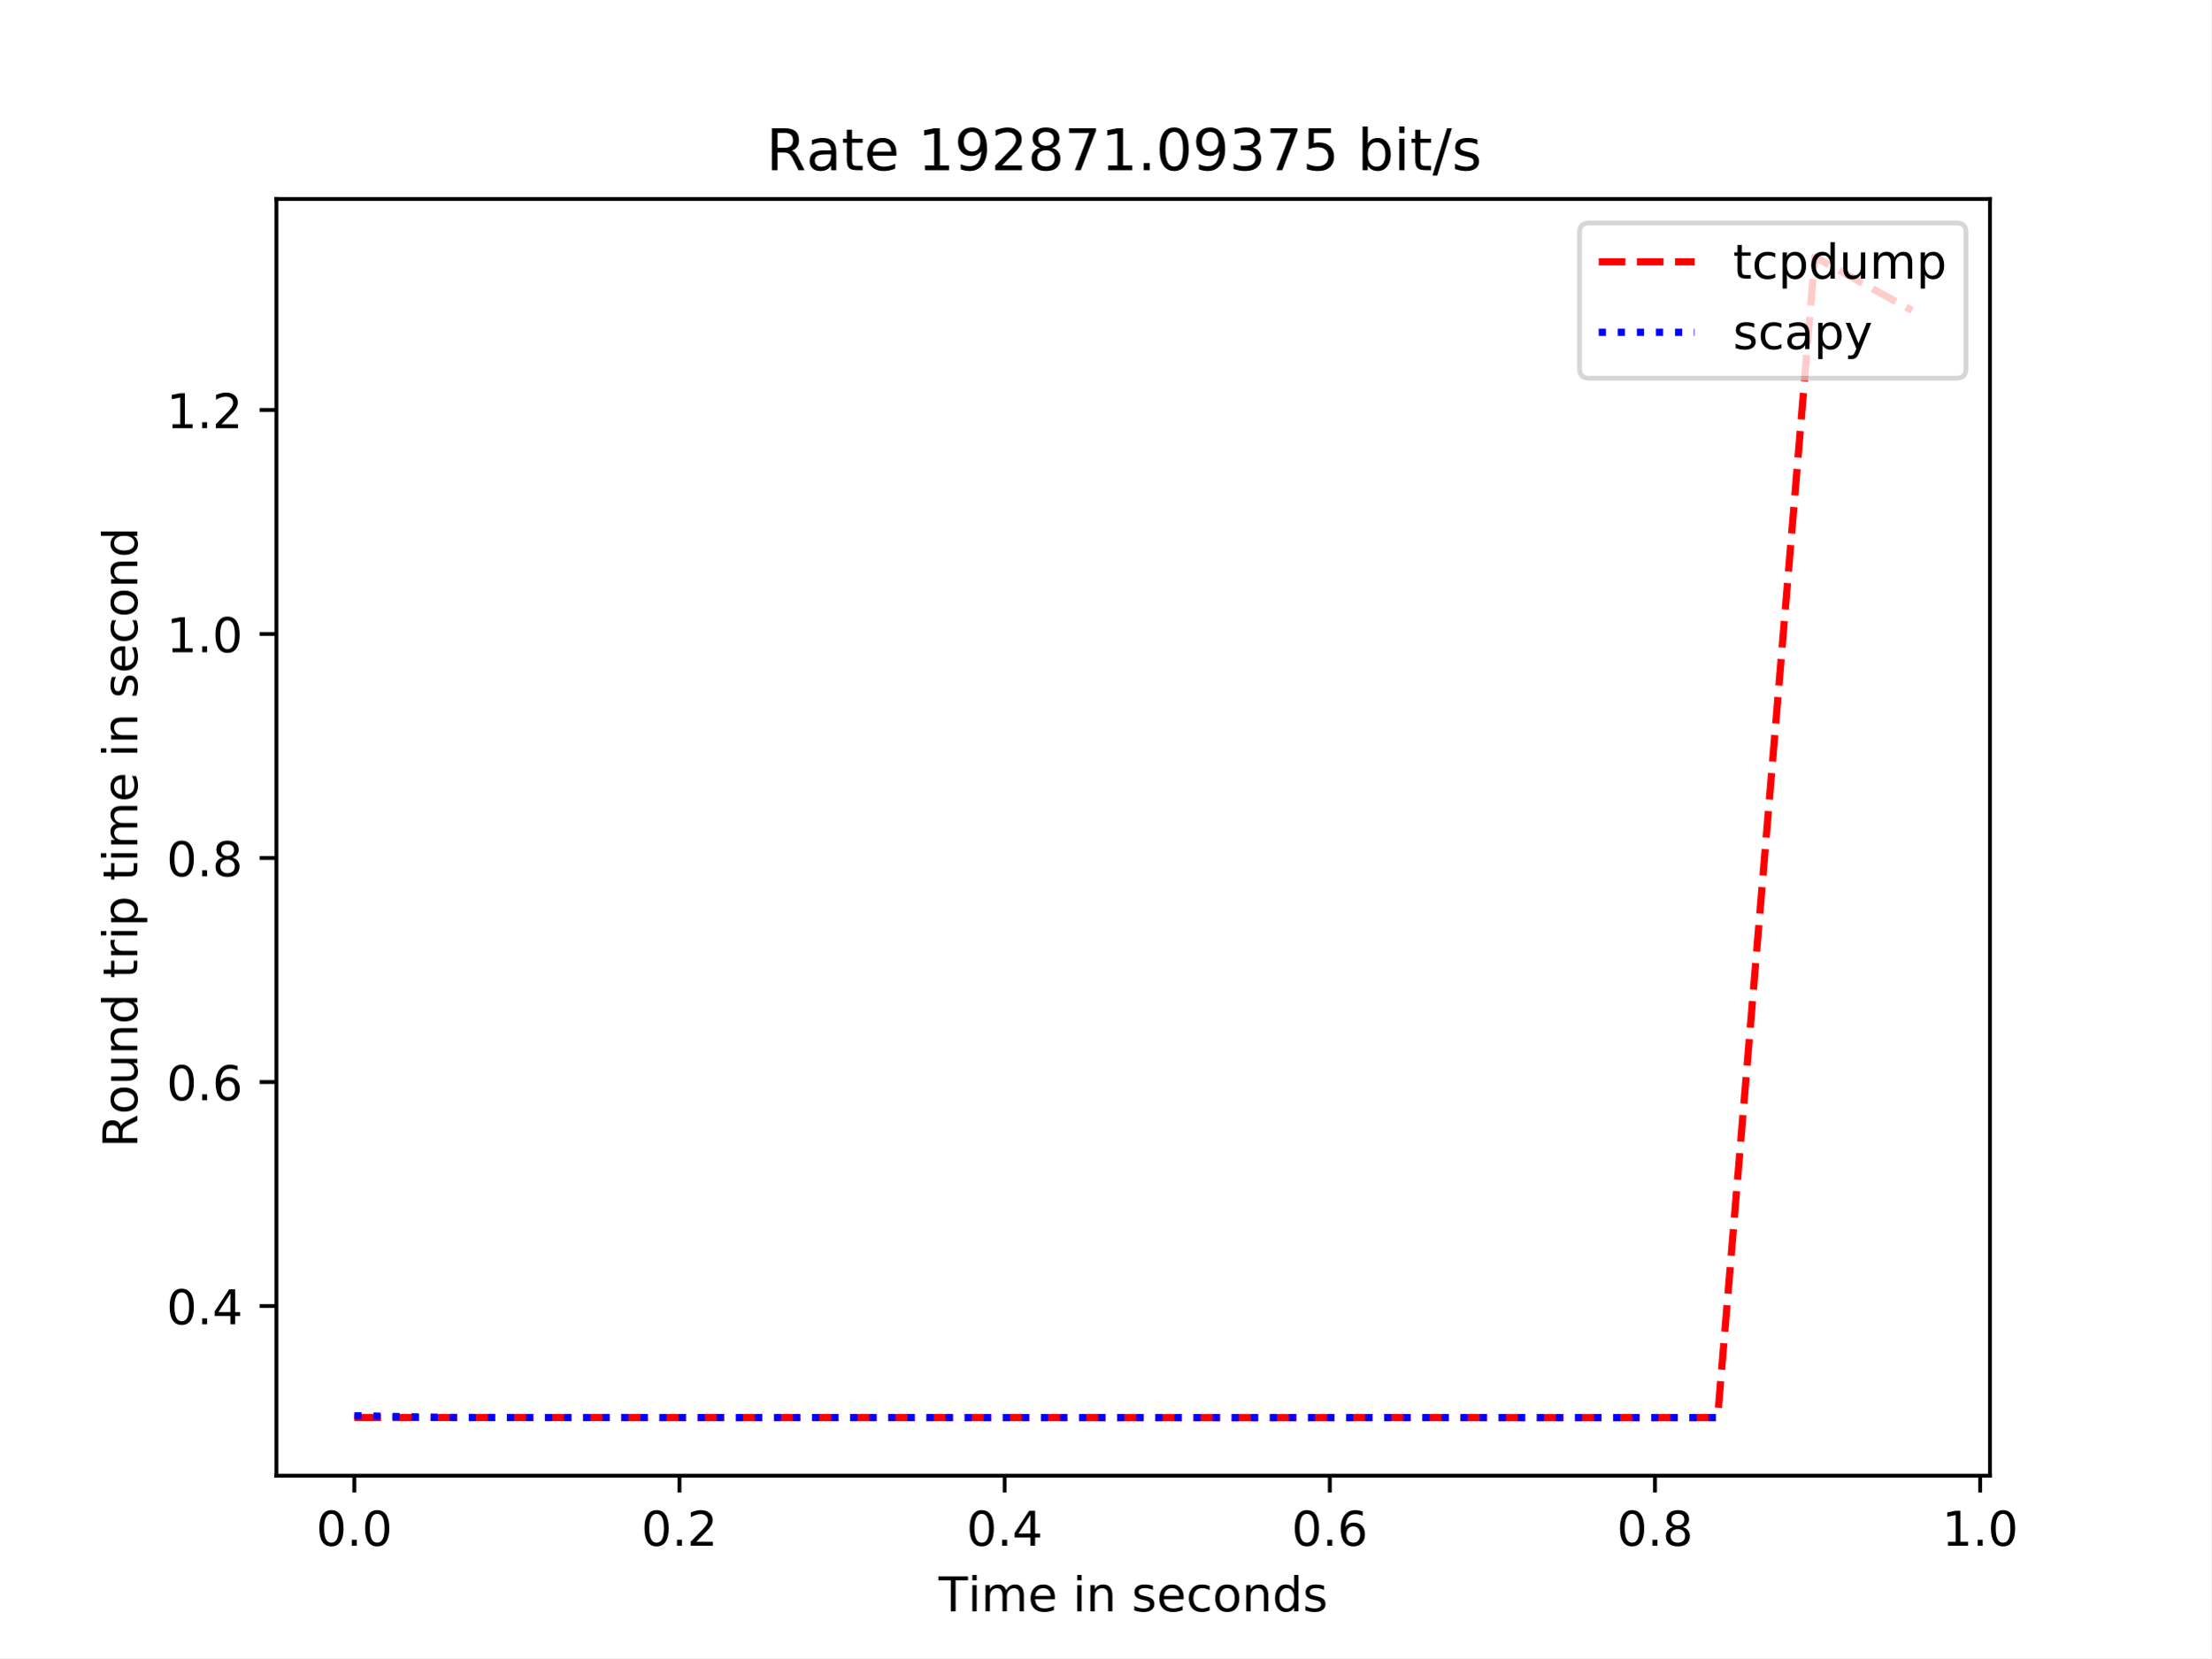
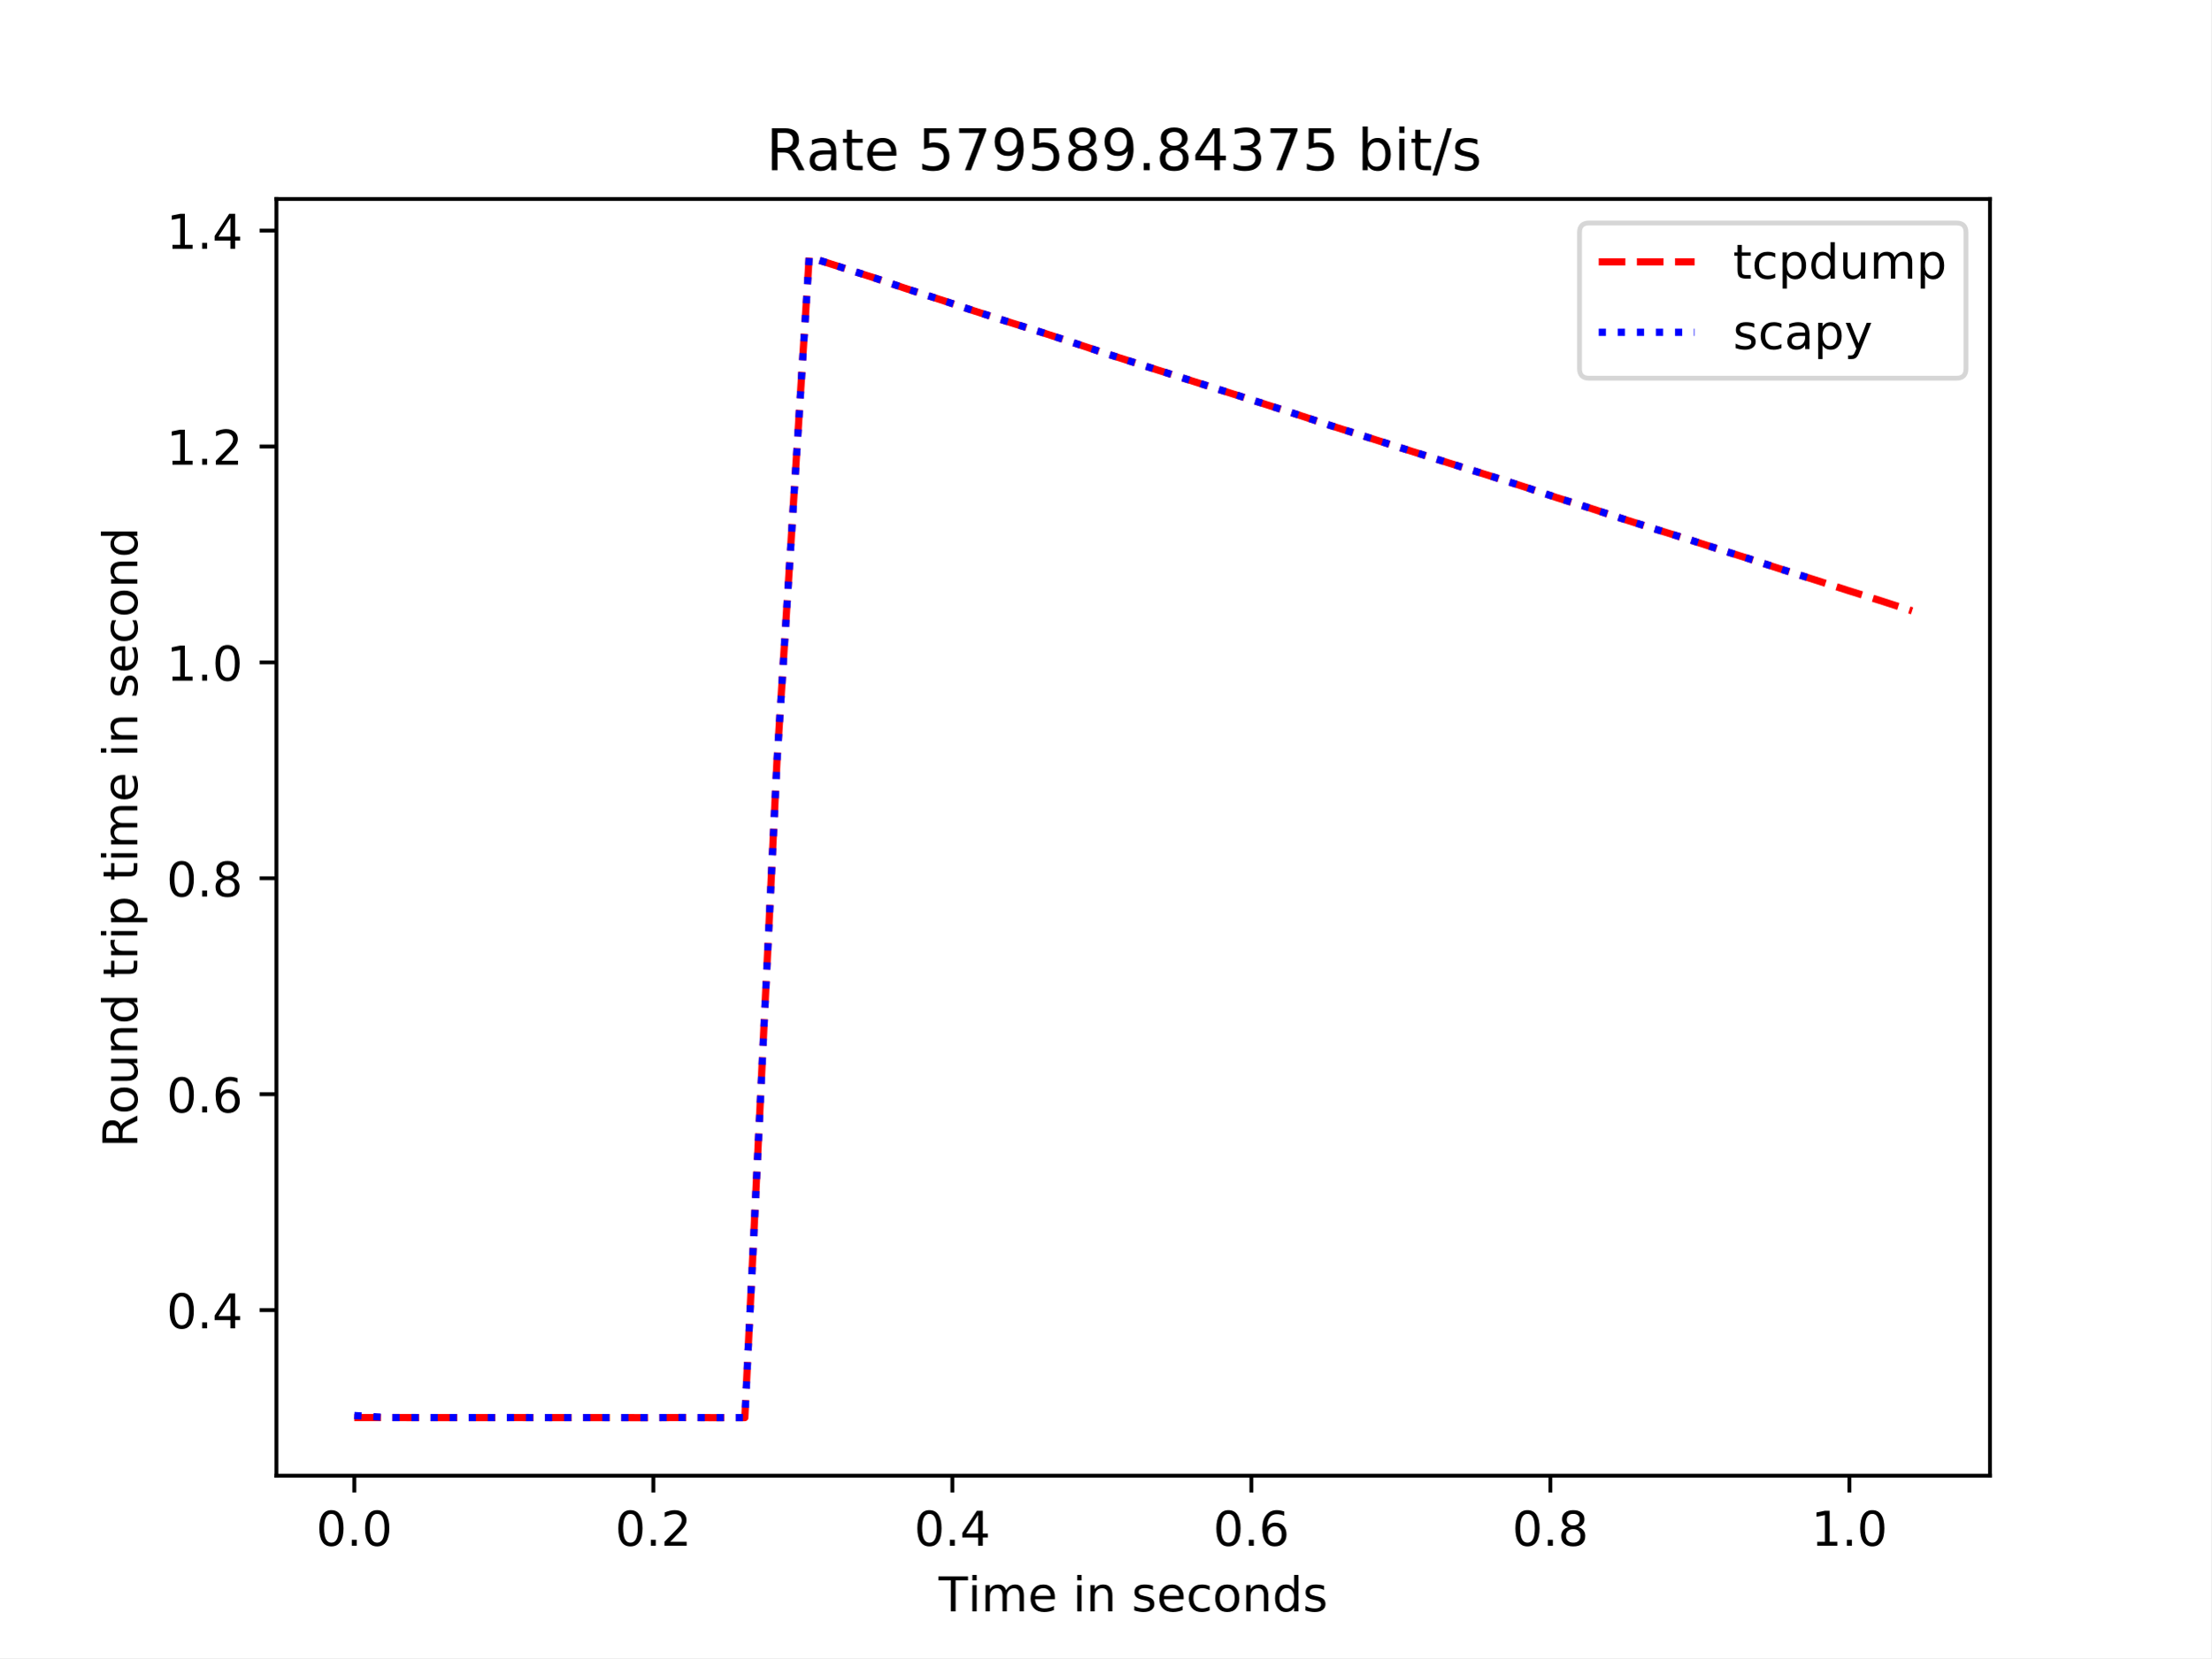
<svg xmlns="http://www.w3.org/2000/svg" xmlns:xlink="http://www.w3.org/1999/xlink" height="345.6pt" version="1.1" viewBox="0 0 460.8 345.6" width="460.8pt">
  <defs>
    <style type="text/css">
*{stroke-linecap:butt;stroke-linejoin:round;}
  </style>
  </defs>
  <g id="figure_1">
    <g id="patch_1">
      <path d="M 0 345.6  L 460.8 345.6  L 460.8 0  L 0 0  z " style="fill:#ffffff;" />
    </g>
    <g id="axes_1">
      <g id="patch_2">
        <path d="M 57.6 307.584  L 414.72 307.584  L 414.72 41.472  L 57.6 41.472  z " style="fill:#ffffff;" />
      </g>
      <g id="matplotlib.axis_1">
        <g id="xtick_1">
          <g id="line2d_1">
            <defs>
-               <path d="M 0 0  L 0 3.5  " id="mc835e64f16" style="stroke:#000000;stroke-width:0.8;" />
-             </defs>
-             <g>
-               <use style="stroke:#000000;stroke-width:0.8;" x="73.833" xlink:href="#mc835e64f16" y="307.584" />
+               <path d="M 0 0  L 0 3.5  " id="mb020b230ee" style="stroke:#000000;stroke-width:0.8;" />
+             </defs>
+             <g>
+               <use style="stroke:#000000;stroke-width:0.8;" x="73.833" xlink:href="#mb020b230ee" y="307.584" />
            </g>
          </g>
          <g id="text_1">
            <defs>
              <path d="M 31.781 66.406  Q 24.172 66.406 20.328 58.906  Q 16.5 51.422 16.5 36.375  Q 16.5 21.391 20.328 13.891  Q 24.172 6.391 31.781 6.391  Q 39.453 6.391 43.281 13.891  Q 47.125 21.391 47.125 36.375  Q 47.125 51.422 43.281 58.906  Q 39.453 66.406 31.781 66.406  z M 31.781 74.219  Q 44.047 74.219 50.516 64.516  Q 56.984 54.828 56.984 36.375  Q 56.984 17.969 50.516 8.266  Q 44.047 -1.422 31.781 -1.422  Q 19.531 -1.422 13.062 8.266  Q 6.594 17.969 6.594 36.375  Q 6.594 54.828 13.062 64.516  Q 19.531 74.219 31.781 74.219  z " id="DejaVuSans-30" />
              <path d="M 10.688 12.406  L 21 12.406  L 21 0  L 10.688 0  z " id="DejaVuSans-2e" />
            </defs>
            <g transform="translate(65.88116 322.1824)scale(0.1 -0.1)">
              <use xlink:href="#DejaVuSans-30" />
              <use x="63.623" xlink:href="#DejaVuSans-2e" />
              <use x="95.41" xlink:href="#DejaVuSans-30" />
            </g>
          </g>
        </g>
        <g id="xtick_2">
          <g id="line2d_2">
            <g>
-               <use style="stroke:#000000;stroke-width:0.8;" x="141.602" xlink:href="#mc835e64f16" y="307.584" />
+               <use style="stroke:#000000;stroke-width:0.8;" x="136.151" xlink:href="#mb020b230ee" y="307.584" />
            </g>
          </g>
          <g id="text_2">
            <defs>
              <path d="M 19.188 8.297  L 53.609 8.297  L 53.609 0  L 7.328 0  L 7.328 8.297  Q 12.938 14.109 22.625 23.891  Q 32.328 33.688 34.812 36.531  Q 39.547 41.844 41.422 45.531  Q 43.312 49.219 43.312 52.781  Q 43.312 58.594 39.234 62.25  Q 35.156 65.922 28.609 65.922  Q 23.969 65.922 18.812 64.312  Q 13.672 62.703 7.812 59.422  L 7.812 69.391  Q 13.766 71.781 18.938 73  Q 24.125 74.219 28.422 74.219  Q 39.75 74.219 46.484 68.547  Q 53.219 62.891 53.219 53.422  Q 53.219 48.922 51.531 44.891  Q 49.859 40.875 45.406 35.406  Q 44.188 33.984 37.641 27.219  Q 31.109 20.453 19.188 8.297  z " id="DejaVuSans-32" />
            </defs>
-             <g transform="translate(133.65 322.1824)scale(0.1 -0.1)">
+             <g transform="translate(128.1998 322.1824)scale(0.1 -0.1)">
              <use xlink:href="#DejaVuSans-30" />
              <use x="63.623" xlink:href="#DejaVuSans-2e" />
              <use x="95.41" xlink:href="#DejaVuSans-32" />
            </g>
          </g>
        </g>
        <g id="xtick_3">
          <g id="line2d_3">
            <g>
-               <use style="stroke:#000000;stroke-width:0.8;" x="209.37" xlink:href="#mc835e64f16" y="307.584" />
+               <use style="stroke:#000000;stroke-width:0.8;" x="198.47" xlink:href="#mb020b230ee" y="307.584" />
            </g>
          </g>
          <g id="text_3">
            <defs>
              <path d="M 37.797 64.312  L 12.891 25.391  L 37.797 25.391  z M 35.203 72.906  L 47.609 72.906  L 47.609 25.391  L 58.016 25.391  L 58.016 17.188  L 47.609 17.188  L 47.609 0  L 37.797 0  L 37.797 17.188  L 4.891 17.188  L 4.891 26.703  z " id="DejaVuSans-34" />
            </defs>
-             <g transform="translate(201.4188 322.1824)scale(0.1 -0.1)">
+             <g transform="translate(190.5184 322.1824)scale(0.1 -0.1)">
              <use xlink:href="#DejaVuSans-30" />
              <use x="63.623" xlink:href="#DejaVuSans-2e" />
              <use x="95.41" xlink:href="#DejaVuSans-34" />
            </g>
          </g>
        </g>
        <g id="xtick_4">
          <g id="line2d_4">
            <g>
-               <use style="stroke:#000000;stroke-width:0.8;" x="277.139" xlink:href="#mc835e64f16" y="307.584" />
+               <use style="stroke:#000000;stroke-width:0.8;" x="260.789" xlink:href="#mb020b230ee" y="307.584" />
            </g>
          </g>
          <g id="text_4">
            <defs>
              <path d="M 33.016 40.375  Q 26.375 40.375 22.484 35.828  Q 18.609 31.297 18.609 23.391  Q 18.609 15.531 22.484 10.953  Q 26.375 6.391 33.016 6.391  Q 39.656 6.391 43.531 10.953  Q 47.406 15.531 47.406 23.391  Q 47.406 31.297 43.531 35.828  Q 39.656 40.375 33.016 40.375  z M 52.594 71.297  L 52.594 62.312  Q 48.875 64.062 45.094 64.984  Q 41.312 65.922 37.594 65.922  Q 27.828 65.922 22.672 59.328  Q 17.531 52.734 16.797 39.406  Q 19.672 43.656 24.016 45.922  Q 28.375 48.188 33.594 48.188  Q 44.578 48.188 50.953 41.516  Q 57.328 34.859 57.328 23.391  Q 57.328 12.156 50.688 5.359  Q 44.047 -1.422 33.016 -1.422  Q 20.359 -1.422 13.672 8.266  Q 6.984 17.969 6.984 36.375  Q 6.984 53.656 15.188 63.938  Q 23.391 74.219 37.203 74.219  Q 40.922 74.219 44.703 73.484  Q 48.484 72.75 52.594 71.297  z " id="DejaVuSans-36" />
            </defs>
-             <g transform="translate(269.1875 322.1824)scale(0.1 -0.1)">
+             <g transform="translate(252.8371 322.1824)scale(0.1 -0.1)">
              <use xlink:href="#DejaVuSans-30" />
              <use x="63.623" xlink:href="#DejaVuSans-2e" />
              <use x="95.41" xlink:href="#DejaVuSans-36" />
            </g>
          </g>
        </g>
        <g id="xtick_5">
          <g id="line2d_5">
            <g>
-               <use style="stroke:#000000;stroke-width:0.8;" x="344.908" xlink:href="#mc835e64f16" y="307.584" />
+               <use style="stroke:#000000;stroke-width:0.8;" x="323.107" xlink:href="#mb020b230ee" y="307.584" />
            </g>
          </g>
          <g id="text_5">
            <defs>
              <path d="M 31.781 34.625  Q 24.75 34.625 20.719 30.859  Q 16.703 27.094 16.703 20.516  Q 16.703 13.922 20.719 10.156  Q 24.75 6.391 31.781 6.391  Q 38.812 6.391 42.859 10.172  Q 46.922 13.969 46.922 20.516  Q 46.922 27.094 42.891 30.859  Q 38.875 34.625 31.781 34.625  z M 21.922 38.812  Q 15.578 40.375 12.031 44.719  Q 8.5 49.078 8.5 55.328  Q 8.5 64.062 14.719 69.141  Q 20.953 74.219 31.781 74.219  Q 42.672 74.219 48.875 69.141  Q 55.078 64.062 55.078 55.328  Q 55.078 49.078 51.531 44.719  Q 48 40.375 41.703 38.812  Q 48.828 37.156 52.797 32.312  Q 56.781 27.484 56.781 20.516  Q 56.781 9.906 50.312 4.234  Q 43.844 -1.422 31.781 -1.422  Q 19.734 -1.422 13.25 4.234  Q 6.781 9.906 6.781 20.516  Q 6.781 27.484 10.781 32.312  Q 14.797 37.156 21.922 38.812  z M 18.312 54.391  Q 18.312 48.734 21.844 45.562  Q 25.391 42.391 31.781 42.391  Q 38.141 42.391 41.719 45.562  Q 45.312 48.734 45.312 54.391  Q 45.312 60.062 41.719 63.234  Q 38.141 66.406 31.781 66.406  Q 25.391 66.406 21.844 63.234  Q 18.312 60.062 18.312 54.391  z " id="DejaVuSans-38" />
            </defs>
-             <g transform="translate(336.9563 322.1824)scale(0.1 -0.1)">
+             <g transform="translate(315.1557 322.1824)scale(0.1 -0.1)">
              <use xlink:href="#DejaVuSans-30" />
              <use x="63.623" xlink:href="#DejaVuSans-2e" />
              <use x="95.41" xlink:href="#DejaVuSans-38" />
            </g>
          </g>
        </g>
        <g id="xtick_6">
          <g id="line2d_6">
            <g>
-               <use style="stroke:#000000;stroke-width:0.8;" x="412.677" xlink:href="#mc835e64f16" y="307.584" />
+               <use style="stroke:#000000;stroke-width:0.8;" x="385.426" xlink:href="#mb020b230ee" y="307.584" />
            </g>
          </g>
          <g id="text_6">
            <defs>
              <path d="M 12.406 8.297  L 28.516 8.297  L 28.516 63.922  L 10.984 60.406  L 10.984 69.391  L 28.422 72.906  L 38.281 72.906  L 38.281 8.297  L 54.391 8.297  L 54.391 0  L 12.406 0  z " id="DejaVuSans-31" />
            </defs>
-             <g transform="translate(404.7251 322.1824)scale(0.1 -0.1)">
+             <g transform="translate(377.4743 322.1824)scale(0.1 -0.1)">
              <use xlink:href="#DejaVuSans-31" />
              <use x="63.623" xlink:href="#DejaVuSans-2e" />
              <use x="95.41" xlink:href="#DejaVuSans-30" />
            </g>
          </g>
        </g>
        <g id="text_7">
          <defs>
            <path d="M -0.297 72.906  L 61.375 72.906  L 61.375 64.594  L 35.5 64.594  L 35.5 0  L 25.594 0  L 25.594 64.594  L -0.297 64.594  z " id="DejaVuSans-54" />
            <path d="M 9.422 54.688  L 18.406 54.688  L 18.406 0  L 9.422 0  z M 9.422 75.984  L 18.406 75.984  L 18.406 64.594  L 9.422 64.594  z " id="DejaVuSans-69" />
            <path d="M 52 44.188  Q 55.375 50.25 60.062 53.125  Q 64.75 56 71.094 56  Q 79.641 56 84.281 50.016  Q 88.922 44.047 88.922 33.016  L 88.922 0  L 79.891 0  L 79.891 32.719  Q 79.891 40.578 77.094 44.375  Q 74.312 48.188 68.609 48.188  Q 61.625 48.188 57.562 43.547  Q 53.516 38.922 53.516 30.906  L 53.516 0  L 44.484 0  L 44.484 32.719  Q 44.484 40.625 41.703 44.406  Q 38.922 48.188 33.109 48.188  Q 26.219 48.188 22.156 43.531  Q 18.109 38.875 18.109 30.906  L 18.109 0  L 9.078 0  L 9.078 54.688  L 18.109 54.688  L 18.109 46.188  Q 21.188 51.219 25.484 53.609  Q 29.781 56 35.688 56  Q 41.656 56 45.828 52.969  Q 50 49.953 52 44.188  z " id="DejaVuSans-6d" />
            <path d="M 56.203 29.594  L 56.203 25.203  L 14.891 25.203  Q 15.484 15.922 20.484 11.062  Q 25.484 6.203 34.422 6.203  Q 39.594 6.203 44.453 7.469  Q 49.312 8.734 54.109 11.281  L 54.109 2.781  Q 49.266 0.734 44.188 -0.344  Q 39.109 -1.422 33.891 -1.422  Q 20.797 -1.422 13.156 6.188  Q 5.516 13.812 5.516 26.812  Q 5.516 40.234 12.766 48.109  Q 20.016 56 32.328 56  Q 43.359 56 49.781 48.891  Q 56.203 41.797 56.203 29.594  z M 47.219 32.234  Q 47.125 39.594 43.094 43.984  Q 39.062 48.391 32.422 48.391  Q 24.906 48.391 20.391 44.141  Q 15.875 39.891 15.188 32.172  z " id="DejaVuSans-65" />
            <path id="DejaVuSans-20" />
            <path d="M 54.891 33.016  L 54.891 0  L 45.906 0  L 45.906 32.719  Q 45.906 40.484 42.875 44.328  Q 39.844 48.188 33.797 48.188  Q 26.516 48.188 22.312 43.547  Q 18.109 38.922 18.109 30.906  L 18.109 0  L 9.078 0  L 9.078 54.688  L 18.109 54.688  L 18.109 46.188  Q 21.344 51.125 25.703 53.562  Q 30.078 56 35.797 56  Q 45.219 56 50.047 50.172  Q 54.891 44.344 54.891 33.016  z " id="DejaVuSans-6e" />
            <path d="M 44.281 53.078  L 44.281 44.578  Q 40.484 46.531 36.375 47.5  Q 32.281 48.484 27.875 48.484  Q 21.188 48.484 17.844 46.438  Q 14.5 44.391 14.5 40.281  Q 14.5 37.156 16.891 35.375  Q 19.281 33.594 26.516 31.984  L 29.594 31.297  Q 39.156 29.25 43.188 25.516  Q 47.219 21.781 47.219 15.094  Q 47.219 7.469 41.188 3.016  Q 35.156 -1.422 24.609 -1.422  Q 20.219 -1.422 15.453 -0.562  Q 10.688 0.297 5.422 2  L 5.422 11.281  Q 10.406 8.688 15.234 7.391  Q 20.062 6.109 24.812 6.109  Q 31.156 6.109 34.562 8.281  Q 37.984 10.453 37.984 14.406  Q 37.984 18.062 35.516 20.016  Q 33.062 21.969 24.703 23.781  L 21.578 24.516  Q 13.234 26.266 9.516 29.906  Q 5.812 33.547 5.812 39.891  Q 5.812 47.609 11.281 51.797  Q 16.75 56 26.812 56  Q 31.781 56 36.172 55.266  Q 40.578 54.547 44.281 53.078  z " id="DejaVuSans-73" />
            <path d="M 48.781 52.594  L 48.781 44.188  Q 44.969 46.297 41.141 47.344  Q 37.312 48.391 33.406 48.391  Q 24.656 48.391 19.812 42.844  Q 14.984 37.312 14.984 27.297  Q 14.984 17.281 19.812 11.734  Q 24.656 6.203 33.406 6.203  Q 37.312 6.203 41.141 7.25  Q 44.969 8.297 48.781 10.406  L 48.781 2.094  Q 45.016 0.344 40.984 -0.531  Q 36.969 -1.422 32.422 -1.422  Q 20.062 -1.422 12.781 6.344  Q 5.516 14.109 5.516 27.297  Q 5.516 40.672 12.859 48.328  Q 20.219 56 33.016 56  Q 37.156 56 41.109 55.141  Q 45.062 54.297 48.781 52.594  z " id="DejaVuSans-63" />
            <path d="M 30.609 48.391  Q 23.391 48.391 19.188 42.75  Q 14.984 37.109 14.984 27.297  Q 14.984 17.484 19.156 11.844  Q 23.344 6.203 30.609 6.203  Q 37.797 6.203 41.984 11.859  Q 46.188 17.531 46.188 27.297  Q 46.188 37.016 41.984 42.703  Q 37.797 48.391 30.609 48.391  z M 30.609 56  Q 42.328 56 49.016 48.375  Q 55.719 40.766 55.719 27.297  Q 55.719 13.875 49.016 6.219  Q 42.328 -1.422 30.609 -1.422  Q 18.844 -1.422 12.172 6.219  Q 5.516 13.875 5.516 27.297  Q 5.516 40.766 12.172 48.375  Q 18.844 56 30.609 56  z " id="DejaVuSans-6f" />
            <path d="M 45.406 46.391  L 45.406 75.984  L 54.391 75.984  L 54.391 0  L 45.406 0  L 45.406 8.203  Q 42.578 3.328 38.25 0.953  Q 33.938 -1.422 27.875 -1.422  Q 17.969 -1.422 11.734 6.484  Q 5.516 14.406 5.516 27.297  Q 5.516 40.188 11.734 48.094  Q 17.969 56 27.875 56  Q 33.938 56 38.25 53.625  Q 42.578 51.266 45.406 46.391  z M 14.797 27.297  Q 14.797 17.391 18.875 11.75  Q 22.953 6.109 30.078 6.109  Q 37.203 6.109 41.297 11.75  Q 45.406 17.391 45.406 27.297  Q 45.406 37.203 41.297 42.844  Q 37.203 48.484 30.078 48.484  Q 22.953 48.484 18.875 42.844  Q 14.797 37.203 14.797 27.297  z " id="DejaVuSans-64" />
          </defs>
          <g transform="translate(195.5991 335.8606)scale(0.1 -0.1)">
            <use xlink:href="#DejaVuSans-54" />
            <use x="61.037" xlink:href="#DejaVuSans-69" />
            <use x="88.82" xlink:href="#DejaVuSans-6d" />
            <use x="186.232" xlink:href="#DejaVuSans-65" />
            <use x="247.756" xlink:href="#DejaVuSans-20" />
            <use x="279.543" xlink:href="#DejaVuSans-69" />
            <use x="307.326" xlink:href="#DejaVuSans-6e" />
            <use x="370.705" xlink:href="#DejaVuSans-20" />
            <use x="402.492" xlink:href="#DejaVuSans-73" />
            <use x="454.592" xlink:href="#DejaVuSans-65" />
            <use x="516.115" xlink:href="#DejaVuSans-63" />
            <use x="571.096" xlink:href="#DejaVuSans-6f" />
            <use x="632.277" xlink:href="#DejaVuSans-6e" />
            <use x="695.656" xlink:href="#DejaVuSans-64" />
            <use x="759.133" xlink:href="#DejaVuSans-73" />
          </g>
        </g>
      </g>
      <g id="matplotlib.axis_2">
        <g id="ytick_1">
          <g id="line2d_7">
            <defs>
-               <path d="M 0 0  L -3.5 0  " id="m18605c2cc9" style="stroke:#000000;stroke-width:0.8;" />
-             </defs>
-             <g>
-               <use style="stroke:#000000;stroke-width:0.8;" x="57.6" xlink:href="#m18605c2cc9" y="272.227" />
+               <path d="M 0 0  L -3.5 0  " id="m5f0b7d92bf" style="stroke:#000000;stroke-width:0.8;" />
+             </defs>
+             <g>
+               <use style="stroke:#000000;stroke-width:0.8;" x="57.6" xlink:href="#m5f0b7d92bf" y="273.072" />
            </g>
          </g>
          <g id="text_8">
-             <g transform="translate(34.69687 276.0259)scale(0.1 -0.1)">
+             <g transform="translate(34.69687 276.8713)scale(0.1 -0.1)">
              <use xlink:href="#DejaVuSans-30" />
              <use x="63.623" xlink:href="#DejaVuSans-2e" />
              <use x="95.41" xlink:href="#DejaVuSans-34" />
            </g>
          </g>
        </g>
        <g id="ytick_2">
          <g id="line2d_8">
            <g>
-               <use style="stroke:#000000;stroke-width:0.8;" x="57.6" xlink:href="#m18605c2cc9" y="225.531" />
+               <use style="stroke:#000000;stroke-width:0.8;" x="57.6" xlink:href="#m5f0b7d92bf" y="228.068" />
            </g>
          </g>
          <g id="text_9">
-             <g transform="translate(34.69687 229.3301)scale(0.1 -0.1)">
+             <g transform="translate(34.69687 231.8675)scale(0.1 -0.1)">
              <use xlink:href="#DejaVuSans-30" />
              <use x="63.623" xlink:href="#DejaVuSans-2e" />
              <use x="95.41" xlink:href="#DejaVuSans-36" />
            </g>
          </g>
        </g>
        <g id="ytick_3">
          <g id="line2d_9">
            <g>
-               <use style="stroke:#000000;stroke-width:0.8;" x="57.6" xlink:href="#m18605c2cc9" y="178.835" />
+               <use style="stroke:#000000;stroke-width:0.8;" x="57.6" xlink:href="#m5f0b7d92bf" y="183.065" />
            </g>
          </g>
          <g id="text_10">
-             <g transform="translate(34.69687 182.6342)scale(0.1 -0.1)">
+             <g transform="translate(34.69687 186.8637)scale(0.1 -0.1)">
              <use xlink:href="#DejaVuSans-30" />
              <use x="63.623" xlink:href="#DejaVuSans-2e" />
              <use x="95.41" xlink:href="#DejaVuSans-38" />
            </g>
          </g>
        </g>
        <g id="ytick_4">
          <g id="line2d_10">
            <g>
-               <use style="stroke:#000000;stroke-width:0.8;" x="57.6" xlink:href="#m18605c2cc9" y="132.139" />
+               <use style="stroke:#000000;stroke-width:0.8;" x="57.6" xlink:href="#m5f0b7d92bf" y="138.061" />
            </g>
          </g>
          <g id="text_11">
-             <g transform="translate(34.69687 135.9384)scale(0.1 -0.1)">
+             <g transform="translate(34.69687 141.86)scale(0.1 -0.1)">
              <use xlink:href="#DejaVuSans-31" />
              <use x="63.623" xlink:href="#DejaVuSans-2e" />
              <use x="95.41" xlink:href="#DejaVuSans-30" />
            </g>
          </g>
        </g>
        <g id="ytick_5">
          <g id="line2d_11">
            <g>
-               <use style="stroke:#000000;stroke-width:0.8;" x="57.6" xlink:href="#m18605c2cc9" y="85.443" />
+               <use style="stroke:#000000;stroke-width:0.8;" x="57.6" xlink:href="#m5f0b7d92bf" y="93.057" />
            </g>
          </g>
          <g id="text_12">
-             <g transform="translate(34.69687 89.24251)scale(0.1 -0.1)">
+             <g transform="translate(34.69687 96.8562)scale(0.1 -0.1)">
              <use xlink:href="#DejaVuSans-31" />
              <use x="63.623" xlink:href="#DejaVuSans-2e" />
              <use x="95.41" xlink:href="#DejaVuSans-32" />
            </g>
          </g>
        </g>
-         <g id="text_13">
+         <g id="ytick_6">
+           <g id="line2d_12">
+             <g>
+               <use style="stroke:#000000;stroke-width:0.8;" x="57.6" xlink:href="#m5f0b7d92bf" y="48.053" />
+             </g>
+           </g>
+           <g id="text_13">
+             <g transform="translate(34.69687 51.85242)scale(0.1 -0.1)">
+               <use xlink:href="#DejaVuSans-31" />
+               <use x="63.623" xlink:href="#DejaVuSans-2e" />
+               <use x="95.41" xlink:href="#DejaVuSans-34" />
+             </g>
+           </g>
+         </g>
+         <g id="text_14">
          <defs>
            <path d="M 44.391 34.188  Q 47.562 33.109 50.562 29.594  Q 53.562 26.078 56.594 19.922  L 66.609 0  L 56 0  L 46.688 18.703  Q 43.062 26.031 39.672 28.422  Q 36.281 30.812 30.422 30.812  L 19.672 30.812  L 19.672 0  L 9.812 0  L 9.812 72.906  L 32.078 72.906  Q 44.578 72.906 50.734 67.672  Q 56.891 62.453 56.891 51.906  Q 56.891 45.016 53.688 40.469  Q 50.484 35.938 44.391 34.188  z M 19.672 64.797  L 19.672 38.922  L 32.078 38.922  Q 39.203 38.922 42.844 42.219  Q 46.484 45.516 46.484 51.906  Q 46.484 58.297 42.844 61.547  Q 39.203 64.797 32.078 64.797  z " id="DejaVuSans-52" />
            <path d="M 8.5 21.578  L 8.5 54.688  L 17.484 54.688  L 17.484 21.922  Q 17.484 14.156 20.5 10.266  Q 23.531 6.391 29.594 6.391  Q 36.859 6.391 41.078 11.031  Q 45.312 15.672 45.312 23.688  L 45.312 54.688  L 54.297 54.688  L 54.297 0  L 45.312 0  L 45.312 8.406  Q 42.047 3.422 37.719 1  Q 33.406 -1.422 27.688 -1.422  Q 18.266 -1.422 13.375 4.438  Q 8.5 10.297 8.5 21.578  z M 31.109 56  z " id="DejaVuSans-75" />
            <path d="M 18.312 70.219  L 18.312 54.688  L 36.812 54.688  L 36.812 47.703  L 18.312 47.703  L 18.312 18.016  Q 18.312 11.328 20.141 9.422  Q 21.969 7.516 27.594 7.516  L 36.812 7.516  L 36.812 0  L 27.594 0  Q 17.188 0 13.234 3.875  Q 9.281 7.766 9.281 18.016  L 9.281 47.703  L 2.688 47.703  L 2.688 54.688  L 9.281 54.688  L 9.281 70.219  z " id="DejaVuSans-74" />
            <path d="M 41.109 46.297  Q 39.594 47.172 37.812 47.578  Q 36.031 48 33.891 48  Q 26.266 48 22.188 43.047  Q 18.109 38.094 18.109 28.812  L 18.109 0  L 9.078 0  L 9.078 54.688  L 18.109 54.688  L 18.109 46.188  Q 20.953 51.172 25.484 53.578  Q 30.031 56 36.531 56  Q 37.453 56 38.578 55.875  Q 39.703 55.766 41.062 55.516  z " id="DejaVuSans-72" />
            <path d="M 18.109 8.203  L 18.109 -20.797  L 9.078 -20.797  L 9.078 54.688  L 18.109 54.688  L 18.109 46.391  Q 20.953 51.266 25.266 53.625  Q 29.594 56 35.594 56  Q 45.562 56 51.781 48.094  Q 58.016 40.188 58.016 27.297  Q 58.016 14.406 51.781 6.484  Q 45.562 -1.422 35.594 -1.422  Q 29.594 -1.422 25.266 0.953  Q 20.953 3.328 18.109 8.203  z M 48.688 27.297  Q 48.688 37.203 44.609 42.844  Q 40.531 48.484 33.406 48.484  Q 26.266 48.484 22.188 42.844  Q 18.109 37.203 18.109 27.297  Q 18.109 17.391 22.188 11.75  Q 26.266 6.109 33.406 6.109  Q 40.531 6.109 44.609 11.75  Q 48.688 17.391 48.688 27.297  z " id="DejaVuSans-70" />
          </defs>
          <g transform="translate(28.61719 239.1921)rotate(-90)scale(0.1 -0.1)">
            <use xlink:href="#DejaVuSans-52" />
            <use x="69.42" xlink:href="#DejaVuSans-6f" />
            <use x="130.602" xlink:href="#DejaVuSans-75" />
            <use x="193.98" xlink:href="#DejaVuSans-6e" />
            <use x="257.359" xlink:href="#DejaVuSans-64" />
            <use x="320.836" xlink:href="#DejaVuSans-20" />
            <use x="352.623" xlink:href="#DejaVuSans-74" />
            <use x="391.832" xlink:href="#DejaVuSans-72" />
            <use x="432.945" xlink:href="#DejaVuSans-69" />
            <use x="460.729" xlink:href="#DejaVuSans-70" />
            <use x="524.205" xlink:href="#DejaVuSans-20" />
            <use x="555.992" xlink:href="#DejaVuSans-74" />
            <use x="595.201" xlink:href="#DejaVuSans-69" />
            <use x="622.984" xlink:href="#DejaVuSans-6d" />
            <use x="720.396" xlink:href="#DejaVuSans-65" />
            <use x="781.92" xlink:href="#DejaVuSans-20" />
            <use x="813.707" xlink:href="#DejaVuSans-69" />
            <use x="841.49" xlink:href="#DejaVuSans-6e" />
            <use x="904.869" xlink:href="#DejaVuSans-20" />
            <use x="936.656" xlink:href="#DejaVuSans-73" />
            <use x="988.756" xlink:href="#DejaVuSans-65" />
            <use x="1050.279" xlink:href="#DejaVuSans-63" />
            <use x="1105.26" xlink:href="#DejaVuSans-6f" />
            <use x="1166.441" xlink:href="#DejaVuSans-6e" />
            <use x="1229.82" xlink:href="#DejaVuSans-64" />
          </g>
        </g>
      </g>
-       <g id="line2d_12">
-         <path clip-path="url(#paa1b7eccad)" d="M 73.833 295.478  L 94.201 295.465  L 114.498 295.466  L 134.788 295.473  L 155.125 295.477  L 175.5 295.474  L 195.817 295.477  L 216.086 295.479  L 236.367 295.486  L 256.626 295.488  L 276.877 295.486  L 297.143 295.475  L 317.434 295.488  L 337.697 295.484  L 357.958 295.482  L 378.218 53.568  L 398.487 64.716  " style="fill:none;stroke:#ff0000;stroke-dasharray:5.55,2.4;stroke-dashoffset:0;stroke-width:1.5;" />
-       </g>
      <g id="line2d_13">
-         <path clip-path="url(#paa1b7eccad)" d="M 73.833 295.085  L 94.204 295.459  L 114.502 295.46  L 134.794 295.468  L 155.129 295.471  L 175.502 295.467  L 195.822 295.471  L 216.092 295.474  L 236.373 295.481  L 256.632 295.483  L 276.884 295.482  L 297.148 295.47  L 317.439 295.483  L 337.703 295.479  L 357.964 295.477  " style="fill:none;stroke:#0000ff;stroke-dasharray:1.5,2.475;stroke-dashoffset:0;stroke-width:1.5;" />
+         <path clip-path="url(#pff3fa7b201)" d="M 73.833 295.461  L 80.771 295.468  L 87.476 295.472  L 94.46 295.477  L 101.222 295.473  L 107.938 295.469  L 114.658 295.477  L 121.359 295.472  L 128.08 295.478  L 134.788 295.488  L 141.804 295.461  L 148.52 295.486  L 155.218 295.476  L 161.915 158.752  L 168.635 53.573  L 175.332 55.717  L 182.051 57.865  L 189.119 60.251  L 195.869 62.418  L 202.854 64.745  L 209.621 66.918  L 216.356 69.033  L 223.097 71.228  L 230.051 73.544  L 236.77 75.685  L 243.478 77.828  L 250.192 79.954  L 256.925 82.097  L 263.634 84.242  L 270.39 86.411  L 277.301 88.696  L 284.013 90.82  L 290.734 92.964  L 297.388 95.06  L 304.061 97.167  L 310.709 99.241  L 317.385 101.374  L 324.356 103.693  L 331.008 105.787  L 338.064 108.097  L 344.756 110.219  L 351.435 112.286  L 358.1 114.431  L 364.777 116.546  L 371.616 118.772  L 378.306 120.883  L 385.059 123.048  L 391.768 125.153  L 398.487 127.322  " style="fill:none;stroke:#ff0000;stroke-dasharray:5.55,2.4;stroke-dashoffset:0;stroke-width:1.5;" />
+       </g>
+       <g id="line2d_14">
+         <path clip-path="url(#pff3fa7b201)" d="M 73.833 295.039  L 80.776 295.461  L 87.482 295.465  L 94.465 295.47  L 101.227 295.467  L 107.943 295.463  L 114.665 295.471  L 121.366 295.466  L 128.086 295.472  L 134.795 295.482  L 141.81 295.455  L 148.526 295.48  L 155.225 295.47  L 161.922 158.747  L 168.642 53.568  L 175.339 55.712  L 182.058 57.86  L 189.126 60.247  L 195.877 62.412  L 202.86 64.739  L 209.627 66.912  L 216.363 69.027  L 223.103 71.222  L 230.057 73.538  L 236.776 75.679  L 243.485 77.822  L 250.198 79.948  L 256.925 82.086  L 263.64 84.236  L 270.384 86.397  L 277.307 88.69  L 284.019 90.815  L 290.741 92.959  L 297.396 95.055  L 304.07 97.162  L 310.717 99.237  L 317.393 101.368  L 324.364 103.688  L 331.016 105.783  L 338.071 108.092  L 344.764 110.215  L 351.443 112.282  L 358.108 114.427  L 364.784 116.541  L 371.624 118.767  L 378.312 120.877  " style="fill:none;stroke:#0000ff;stroke-dasharray:1.5,2.475;stroke-dashoffset:0;stroke-width:1.5;" />
      </g>
      <g id="patch_3">
        <path d="M 57.6 307.584  L 57.6 41.472  " style="fill:none;stroke:#000000;stroke-linecap:square;stroke-linejoin:miter;stroke-width:0.8;" />
      </g>
      <g id="patch_4">
        <path d="M 414.72 307.584  L 414.72 41.472  " style="fill:none;stroke:#000000;stroke-linecap:square;stroke-linejoin:miter;stroke-width:0.8;" />
      </g>
      <g id="patch_5">
        <path d="M 57.6 307.584  L 414.72 307.584  " style="fill:none;stroke:#000000;stroke-linecap:square;stroke-linejoin:miter;stroke-width:0.8;" />
      </g>
      <g id="patch_6">
        <path d="M 57.6 41.472  L 414.72 41.472  " style="fill:none;stroke:#000000;stroke-linecap:square;stroke-linejoin:miter;stroke-width:0.8;" />
      </g>
-       <g id="text_14">
+       <g id="text_15">
        <defs>
          <path d="M 34.281 27.484  Q 23.391 27.484 19.188 25  Q 14.984 22.516 14.984 16.5  Q 14.984 11.719 18.141 8.906  Q 21.297 6.109 26.703 6.109  Q 34.188 6.109 38.703 11.406  Q 43.219 16.703 43.219 25.484  L 43.219 27.484  z M 52.203 31.203  L 52.203 0  L 43.219 0  L 43.219 8.297  Q 40.141 3.328 35.547 0.953  Q 30.953 -1.422 24.312 -1.422  Q 15.922 -1.422 10.953 3.297  Q 6 8.016 6 15.922  Q 6 25.141 12.172 29.828  Q 18.359 34.516 30.609 34.516  L 43.219 34.516  L 43.219 35.406  Q 43.219 41.609 39.141 45  Q 35.062 48.391 27.688 48.391  Q 23 48.391 18.547 47.266  Q 14.109 46.141 10.016 43.891  L 10.016 52.203  Q 14.938 54.109 19.578 55.047  Q 24.219 56 28.609 56  Q 40.484 56 46.344 49.844  Q 52.203 43.703 52.203 31.203  z " id="DejaVuSans-61" />
+           <path d="M 10.797 72.906  L 49.516 72.906  L 49.516 64.594  L 19.828 64.594  L 19.828 46.734  Q 21.969 47.469 24.109 47.828  Q 26.266 48.188 28.422 48.188  Q 40.625 48.188 47.75 41.5  Q 54.891 34.812 54.891 23.391  Q 54.891 11.625 47.562 5.094  Q 40.234 -1.422 26.906 -1.422  Q 22.312 -1.422 17.547 -0.641  Q 12.797 0.141 7.719 1.703  L 7.719 11.625  Q 12.109 9.234 16.797 8.062  Q 21.484 6.891 26.703 6.891  Q 35.156 6.891 40.078 11.328  Q 45.016 15.766 45.016 23.391  Q 45.016 31 40.078 35.438  Q 35.156 39.891 26.703 39.891  Q 22.75 39.891 18.812 39.016  Q 14.891 38.141 10.797 36.281  z " id="DejaVuSans-35" />
+           <path d="M 8.203 72.906  L 55.078 72.906  L 55.078 68.703  L 28.609 0  L 18.312 0  L 43.219 64.594  L 8.203 64.594  z " id="DejaVuSans-37" />
          <path d="M 10.984 1.516  L 10.984 10.5  Q 14.703 8.734 18.5 7.812  Q 22.312 6.891 25.984 6.891  Q 35.75 6.891 40.891 13.453  Q 46.047 20.016 46.781 33.406  Q 43.953 29.203 39.594 26.953  Q 35.25 24.703 29.984 24.703  Q 19.047 24.703 12.672 31.312  Q 6.297 37.938 6.297 49.422  Q 6.297 60.641 12.938 67.422  Q 19.578 74.219 30.609 74.219  Q 43.266 74.219 49.922 64.516  Q 56.594 54.828 56.594 36.375  Q 56.594 19.141 48.406 8.859  Q 40.234 -1.422 26.422 -1.422  Q 22.703 -1.422 18.891 -0.688  Q 15.094 0.047 10.984 1.516  z M 30.609 32.422  Q 37.25 32.422 41.125 36.953  Q 45.016 41.5 45.016 49.422  Q 45.016 57.281 41.125 61.844  Q 37.25 66.406 30.609 66.406  Q 23.969 66.406 20.094 61.844  Q 16.219 57.281 16.219 49.422  Q 16.219 41.5 20.094 36.953  Q 23.969 32.422 30.609 32.422  z " id="DejaVuSans-39" />
-           <path d="M 8.203 72.906  L 55.078 72.906  L 55.078 68.703  L 28.609 0  L 18.312 0  L 43.219 64.594  L 8.203 64.594  z " id="DejaVuSans-37" />
          <path d="M 40.578 39.312  Q 47.656 37.797 51.625 33  Q 55.609 28.219 55.609 21.188  Q 55.609 10.406 48.188 4.484  Q 40.766 -1.422 27.094 -1.422  Q 22.516 -1.422 17.656 -0.516  Q 12.797 0.391 7.625 2.203  L 7.625 11.719  Q 11.719 9.328 16.594 8.109  Q 21.484 6.891 26.812 6.891  Q 36.078 6.891 40.938 10.547  Q 45.797 14.203 45.797 21.188  Q 45.797 27.641 41.281 31.266  Q 36.766 34.906 28.719 34.906  L 20.219 34.906  L 20.219 43.016  L 29.109 43.016  Q 36.375 43.016 40.234 45.922  Q 44.094 48.828 44.094 54.297  Q 44.094 59.906 40.109 62.906  Q 36.141 65.922 28.719 65.922  Q 24.656 65.922 20.016 65.031  Q 15.375 64.156 9.812 62.312  L 9.812 71.094  Q 15.438 72.656 20.344 73.438  Q 25.25 74.219 29.594 74.219  Q 40.828 74.219 47.359 69.109  Q 53.906 64.016 53.906 55.328  Q 53.906 49.266 50.438 45.094  Q 46.969 40.922 40.578 39.312  z " id="DejaVuSans-33" />
-           <path d="M 10.797 72.906  L 49.516 72.906  L 49.516 64.594  L 19.828 64.594  L 19.828 46.734  Q 21.969 47.469 24.109 47.828  Q 26.266 48.188 28.422 48.188  Q 40.625 48.188 47.75 41.5  Q 54.891 34.812 54.891 23.391  Q 54.891 11.625 47.562 5.094  Q 40.234 -1.422 26.906 -1.422  Q 22.312 -1.422 17.547 -0.641  Q 12.797 0.141 7.719 1.703  L 7.719 11.625  Q 12.109 9.234 16.797 8.062  Q 21.484 6.891 26.703 6.891  Q 35.156 6.891 40.078 11.328  Q 45.016 15.766 45.016 23.391  Q 45.016 31 40.078 35.438  Q 35.156 39.891 26.703 39.891  Q 22.75 39.891 18.812 39.016  Q 14.891 38.141 10.797 36.281  z " id="DejaVuSans-35" />
          <path d="M 48.688 27.297  Q 48.688 37.203 44.609 42.844  Q 40.531 48.484 33.406 48.484  Q 26.266 48.484 22.188 42.844  Q 18.109 37.203 18.109 27.297  Q 18.109 17.391 22.188 11.75  Q 26.266 6.109 33.406 6.109  Q 40.531 6.109 44.609 11.75  Q 48.688 17.391 48.688 27.297  z M 18.109 46.391  Q 20.953 51.266 25.266 53.625  Q 29.594 56 35.594 56  Q 45.562 56 51.781 48.094  Q 58.016 40.188 58.016 27.297  Q 58.016 14.406 51.781 6.484  Q 45.562 -1.422 35.594 -1.422  Q 29.594 -1.422 25.266 0.953  Q 20.953 3.328 18.109 8.203  L 18.109 0  L 9.078 0  L 9.078 75.984  L 18.109 75.984  z " id="DejaVuSans-62" />
          <path d="M 25.391 72.906  L 33.688 72.906  L 8.297 -9.281  L 0 -9.281  z " id="DejaVuSans-2f" />
        </defs>
        <g transform="translate(159.6769 35.472)scale(0.12 -0.12)">
          <use xlink:href="#DejaVuSans-52" />
          <use x="69.451" xlink:href="#DejaVuSans-61" />
          <use x="130.73" xlink:href="#DejaVuSans-74" />
          <use x="169.939" xlink:href="#DejaVuSans-65" />
          <use x="231.463" xlink:href="#DejaVuSans-20" />
-           <use x="263.25" xlink:href="#DejaVuSans-31" />
-           <use x="326.873" xlink:href="#DejaVuSans-39" />
-           <use x="390.496" xlink:href="#DejaVuSans-32" />
-           <use x="454.119" xlink:href="#DejaVuSans-38" />
-           <use x="517.742" xlink:href="#DejaVuSans-37" />
-           <use x="581.365" xlink:href="#DejaVuSans-31" />
+           <use x="263.25" xlink:href="#DejaVuSans-35" />
+           <use x="326.873" xlink:href="#DejaVuSans-37" />
+           <use x="390.496" xlink:href="#DejaVuSans-39" />
+           <use x="454.119" xlink:href="#DejaVuSans-35" />
+           <use x="517.742" xlink:href="#DejaVuSans-38" />
+           <use x="581.365" xlink:href="#DejaVuSans-39" />
          <use x="644.988" xlink:href="#DejaVuSans-2e" />
-           <use x="676.775" xlink:href="#DejaVuSans-30" />
-           <use x="740.398" xlink:href="#DejaVuSans-39" />
+           <use x="676.775" xlink:href="#DejaVuSans-38" />
+           <use x="740.398" xlink:href="#DejaVuSans-34" />
          <use x="804.021" xlink:href="#DejaVuSans-33" />
          <use x="867.645" xlink:href="#DejaVuSans-37" />
          <use x="931.268" xlink:href="#DejaVuSans-35" />
          <use x="994.891" xlink:href="#DejaVuSans-20" />
          <use x="1026.678" xlink:href="#DejaVuSans-62" />
          <use x="1090.154" xlink:href="#DejaVuSans-69" />
          <use x="1117.938" xlink:href="#DejaVuSans-74" />
          <use x="1157.146" xlink:href="#DejaVuSans-2f" />
          <use x="1190.838" xlink:href="#DejaVuSans-73" />
          <use x="1242.938" xlink:href="#DejaVuSans-20" />
        </g>
      </g>
      <g id="legend_1">
        <g id="patch_7">
          <path d="M 331.178 78.828  L 407.72 78.828  Q 409.72 78.828 409.72 76.828  L 409.72 48.472  Q 409.72 46.472 407.72 46.472  L 331.178 46.472  Q 329.178 46.472 329.178 48.472  L 329.178 76.828  Q 329.178 78.828 331.178 78.828  z " style="fill:#ffffff;opacity:0.8;stroke:#cccccc;stroke-linejoin:miter;" />
        </g>
-         <g id="line2d_14">
+         <g id="line2d_15">
          <path d="M 333.178 54.57  L 353.178 54.57  " style="fill:none;stroke:#ff0000;stroke-dasharray:5.55,2.4;stroke-dashoffset:0;stroke-width:1.5;" />
        </g>
-         <g id="line2d_15" />
-         <g id="text_15">
+         <g id="line2d_16" />
+         <g id="text_16">
          <g transform="translate(361.1778 58.07044)scale(0.1 -0.1)">
            <use xlink:href="#DejaVuSans-74" />
            <use x="39.209" xlink:href="#DejaVuSans-63" />
            <use x="94.189" xlink:href="#DejaVuSans-70" />
            <use x="157.666" xlink:href="#DejaVuSans-64" />
            <use x="221.143" xlink:href="#DejaVuSans-75" />
            <use x="284.521" xlink:href="#DejaVuSans-6d" />
            <use x="381.934" xlink:href="#DejaVuSans-70" />
          </g>
        </g>
-         <g id="line2d_16">
+         <g id="line2d_17">
          <path d="M 333.178 69.249  L 353.178 69.249  " style="fill:none;stroke:#0000ff;stroke-dasharray:1.5,2.475;stroke-dashoffset:0;stroke-width:1.5;" />
        </g>
-         <g id="line2d_17" />
-         <g id="text_16">
+         <g id="line2d_18" />
+         <g id="text_17">
          <defs>
            <path d="M 32.172 -5.078  Q 28.375 -14.844 24.75 -17.812  Q 21.141 -20.797 15.094 -20.797  L 7.906 -20.797  L 7.906 -13.281  L 13.188 -13.281  Q 16.891 -13.281 18.938 -11.516  Q 21 -9.766 23.484 -3.219  L 25.094 0.875  L 2.984 54.688  L 12.5 54.688  L 29.594 11.922  L 46.688 54.688  L 56.203 54.688  z " id="DejaVuSans-79" />
          </defs>
          <g transform="translate(361.1778 72.74856)scale(0.1 -0.1)">
            <use xlink:href="#DejaVuSans-73" />
            <use x="52.1" xlink:href="#DejaVuSans-63" />
            <use x="107.08" xlink:href="#DejaVuSans-61" />
            <use x="168.359" xlink:href="#DejaVuSans-70" />
            <use x="231.836" xlink:href="#DejaVuSans-79" />
          </g>
        </g>
      </g>
    </g>
  </g>
  <defs>
-     <clipPath id="paa1b7eccad">
+     <clipPath id="pff3fa7b201">
      <rect height="266.112" width="357.12" x="57.6" y="41.472" />
    </clipPath>
  </defs>
</svg>
